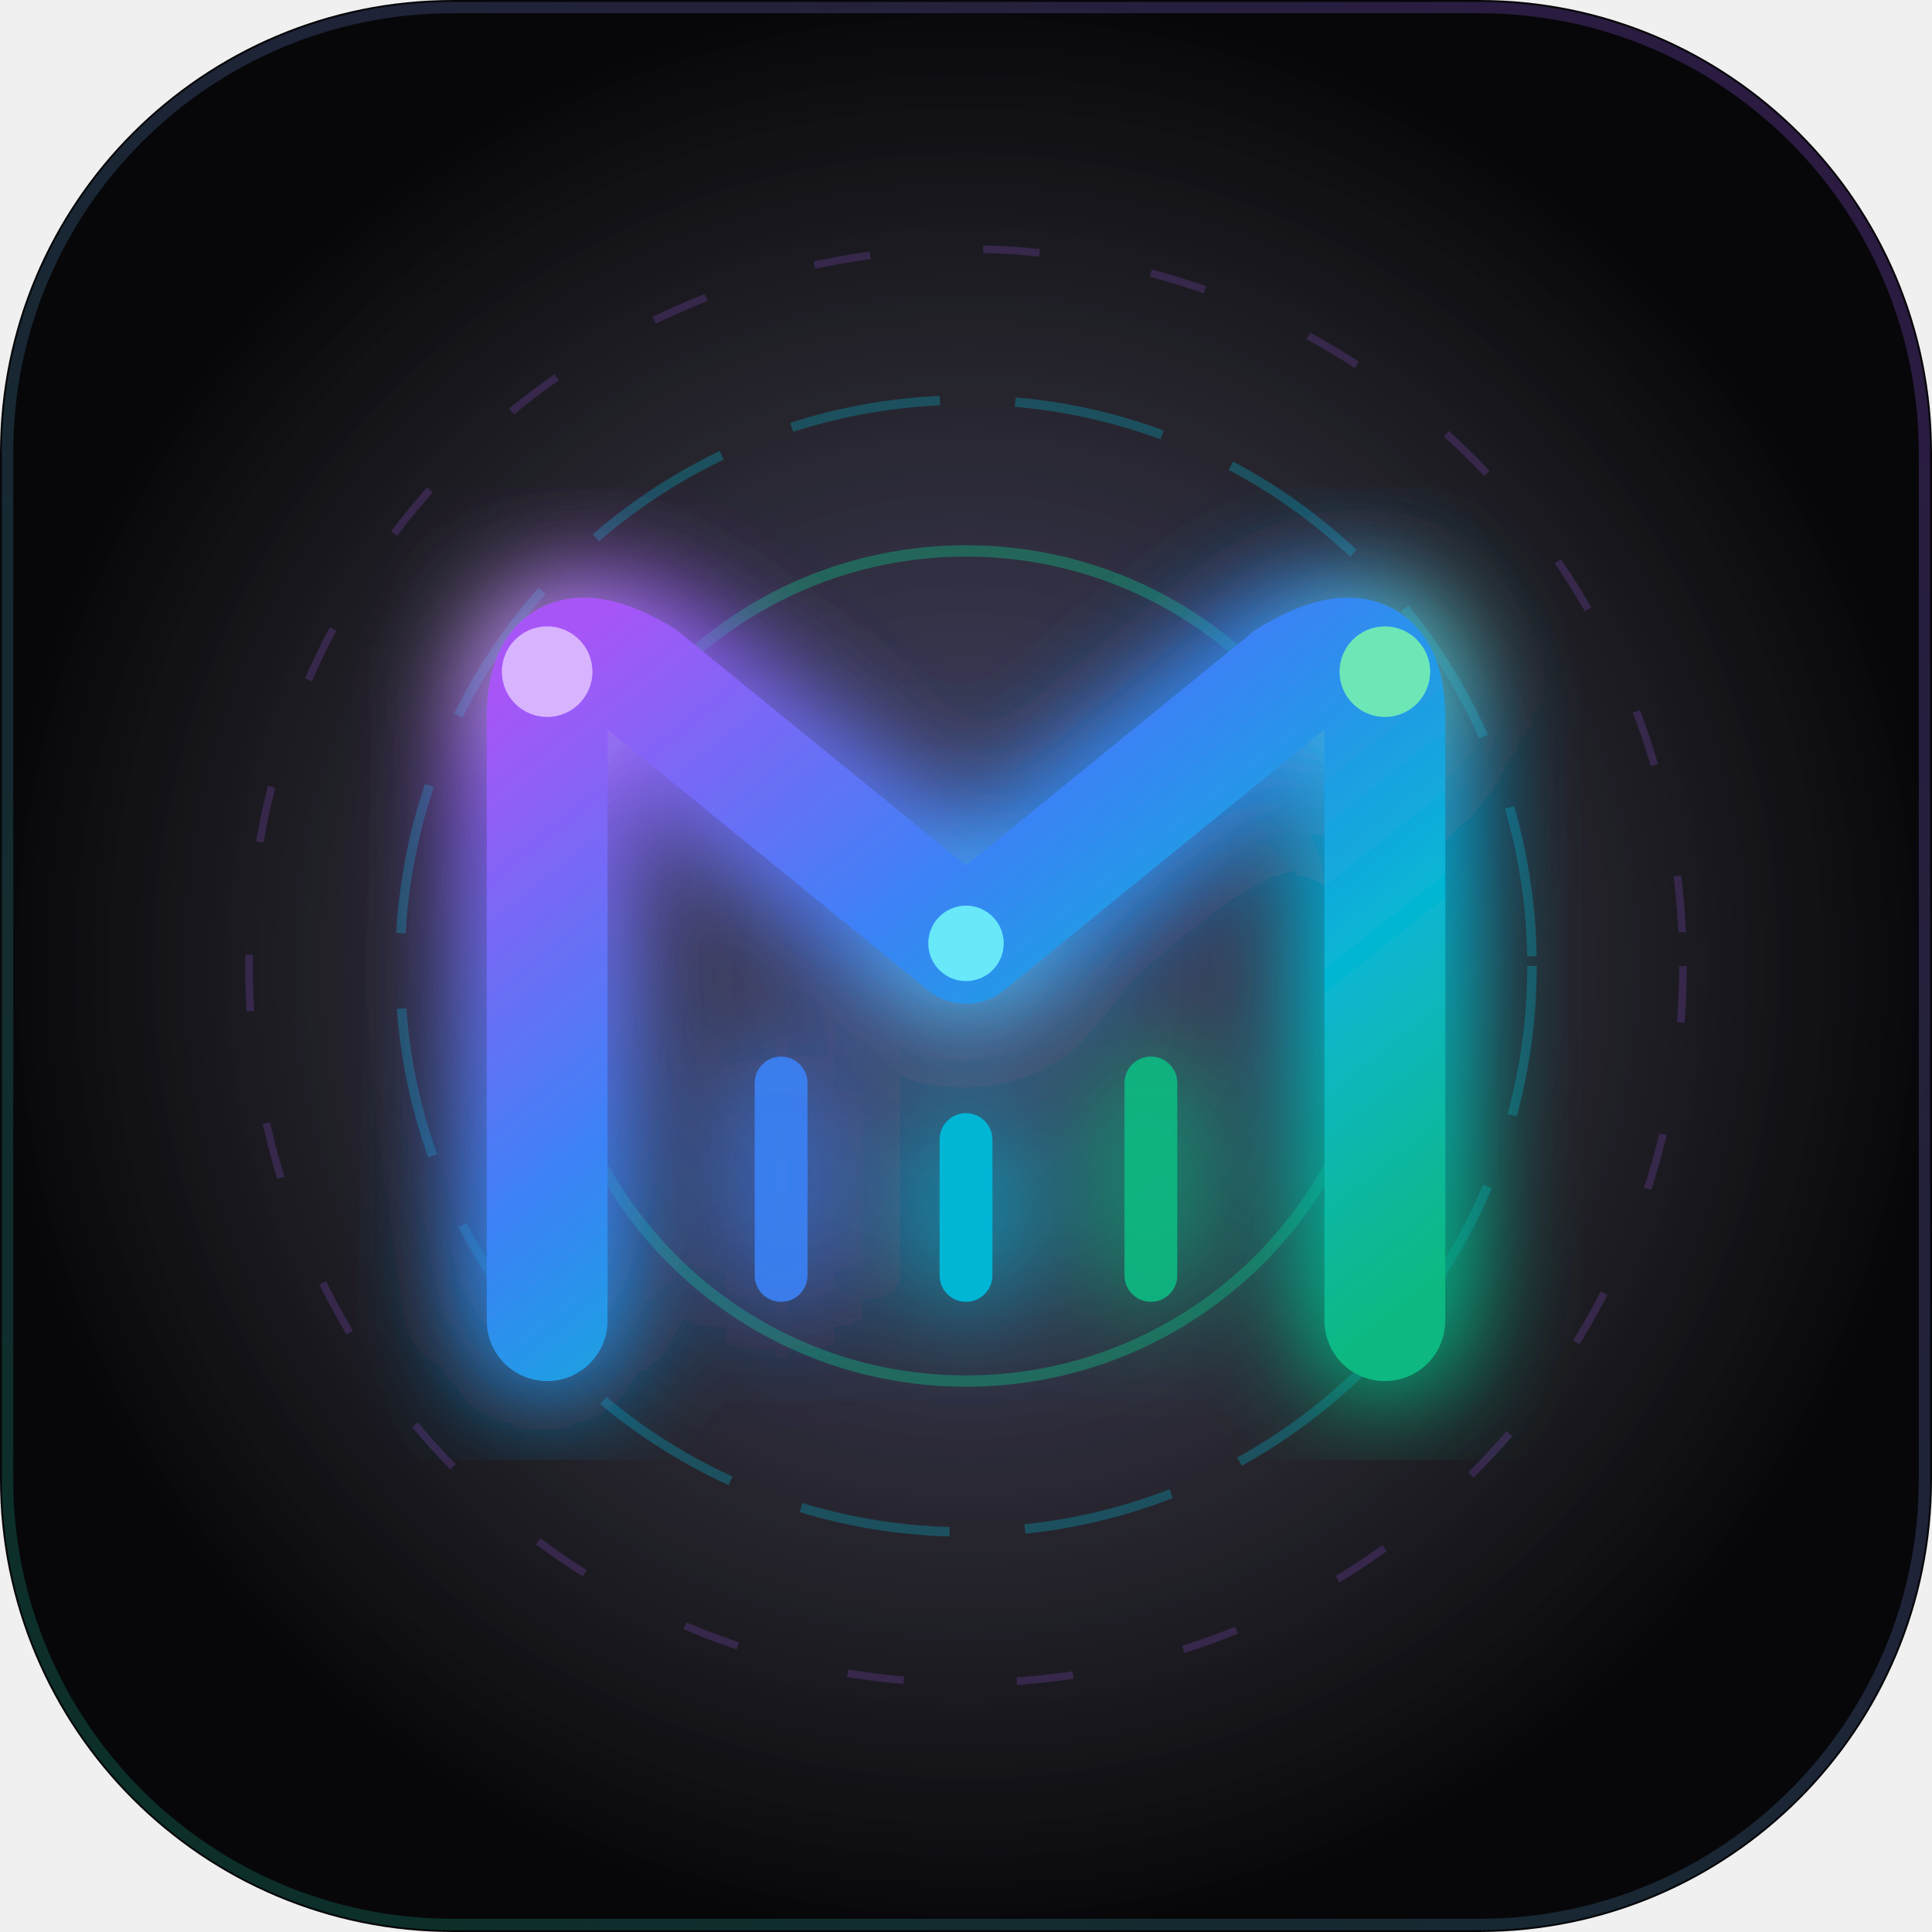
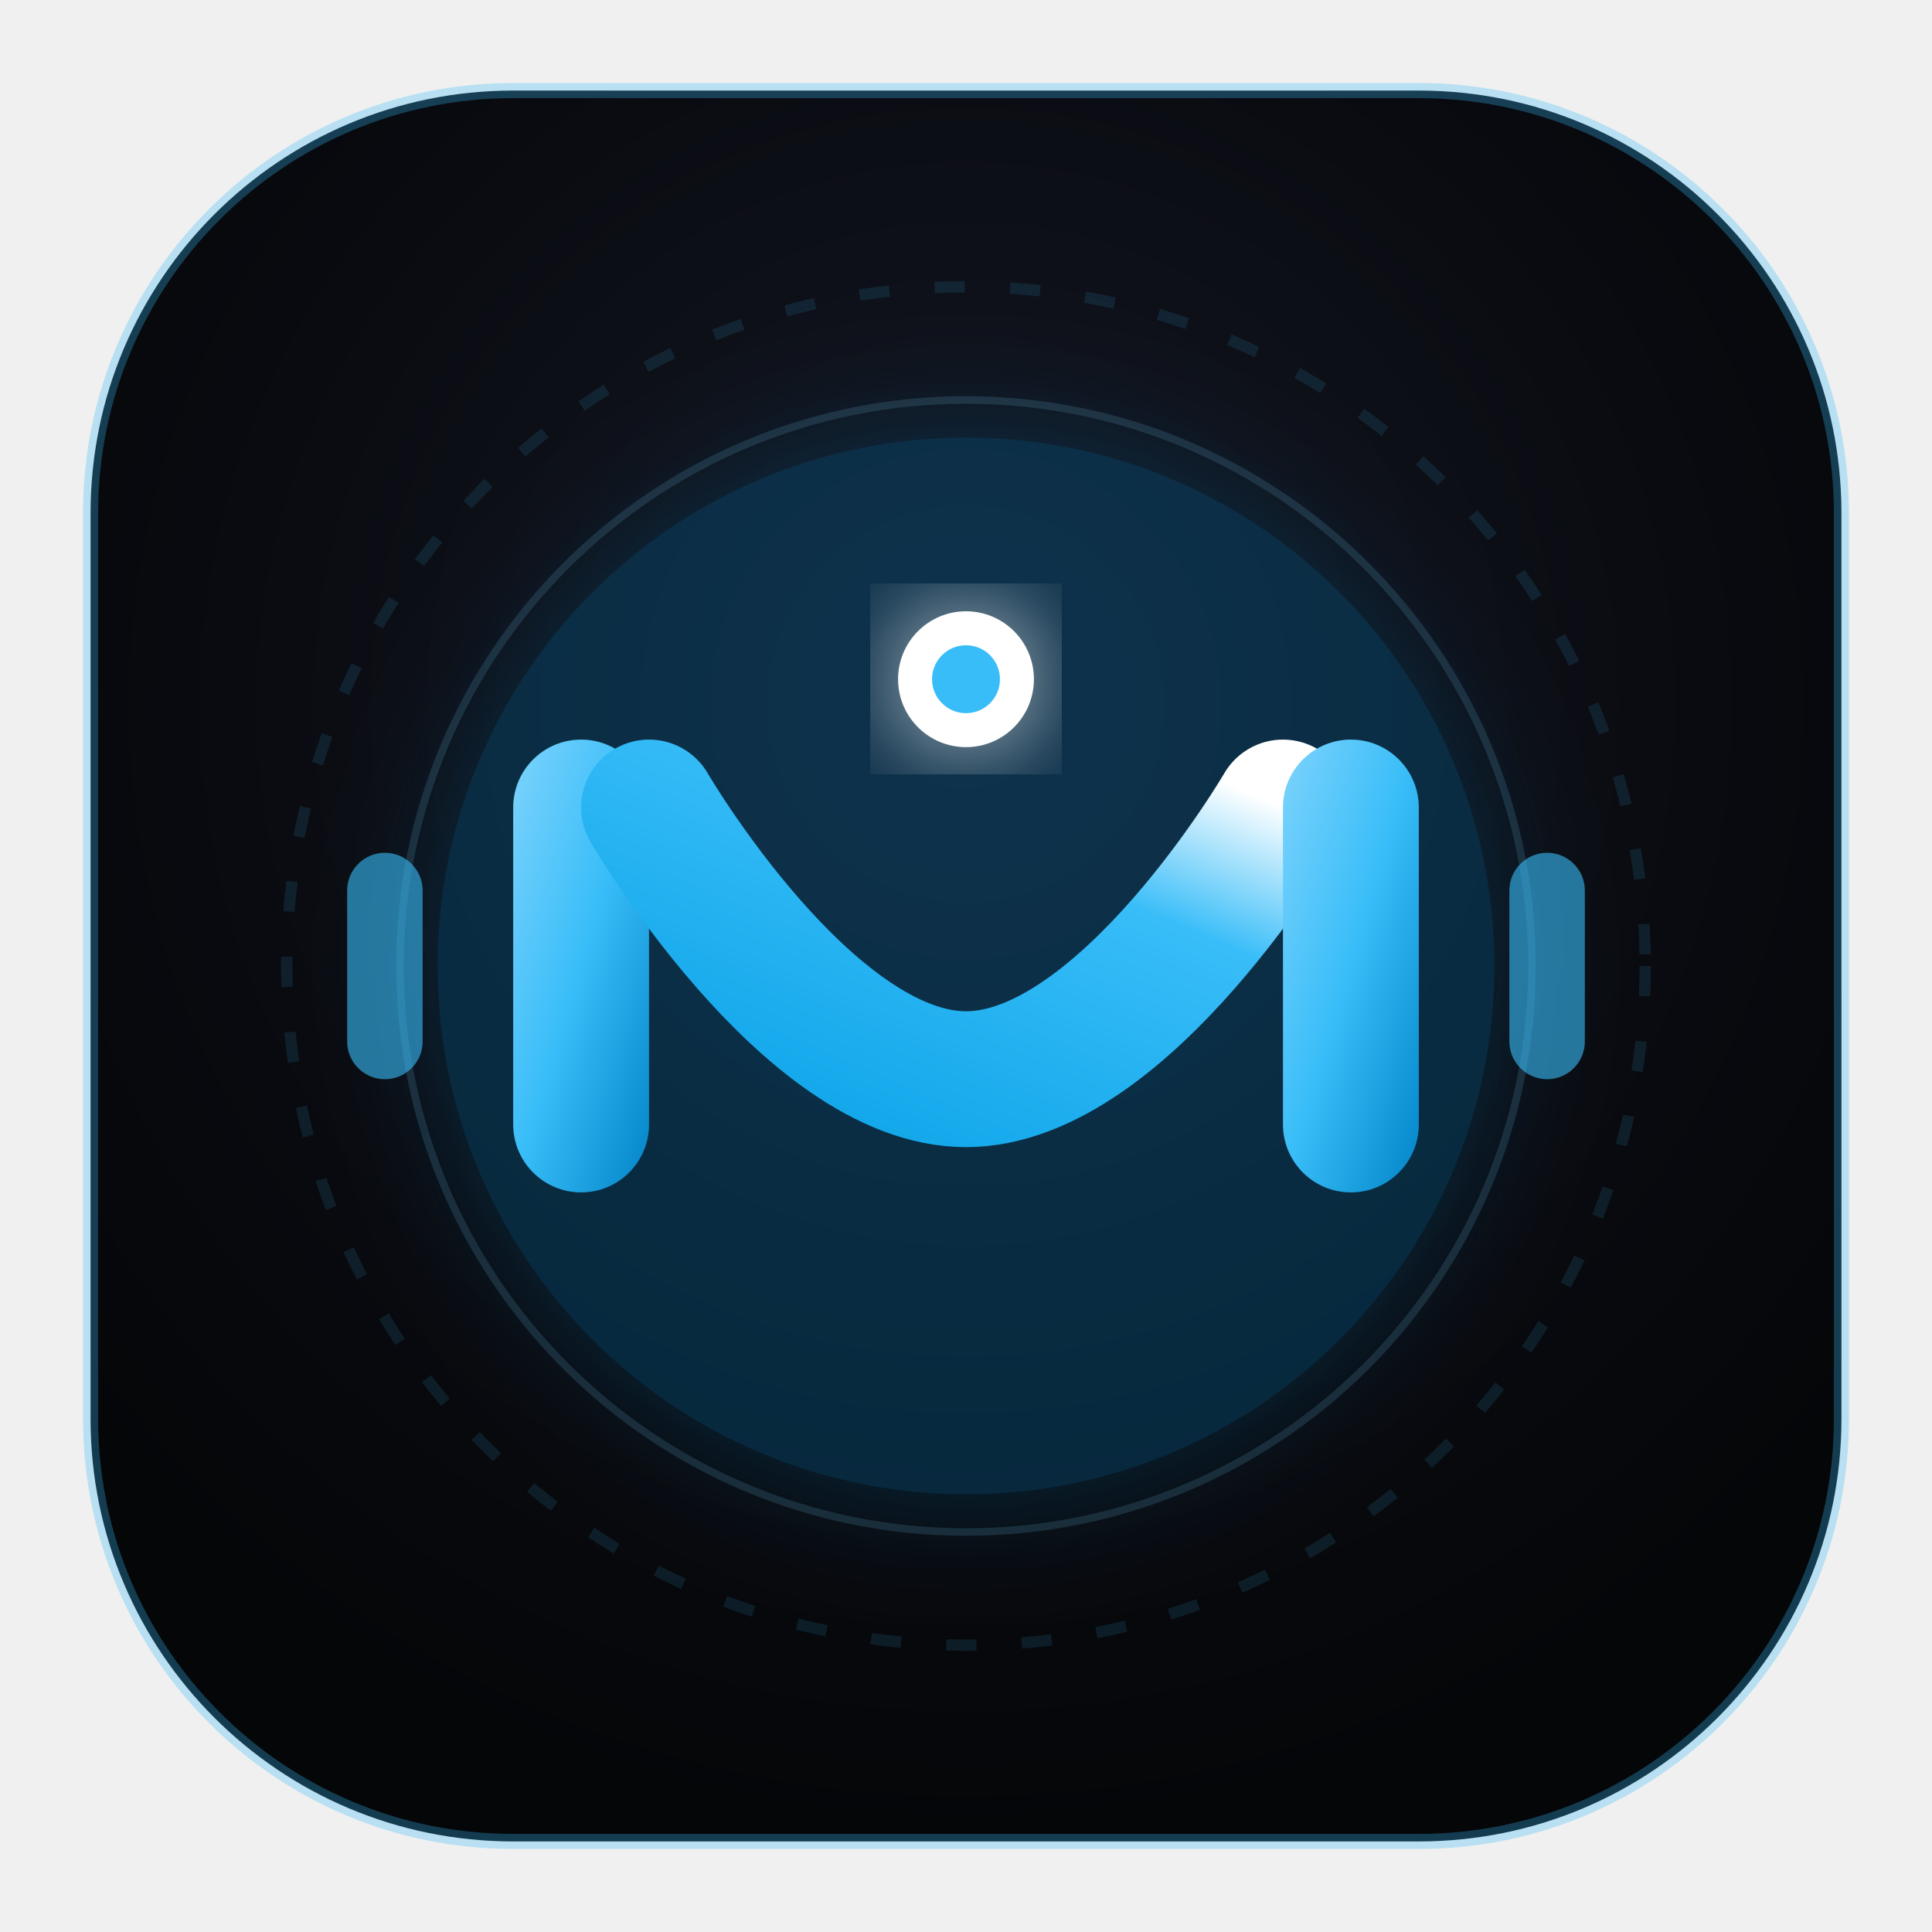
- <svg xmlns="http://www.w3.org/2000/svg" viewBox="0 0 512 512" width="512" height="512">
+ <svg xmlns="http://www.w3.org/2000/svg" viewBox="0 0 512 512" width="100%" height="100%">
  <defs>
-     <radialGradient id="bgAura" cx="50%" cy="50%" r="50%">
-       <stop offset="0%" stop-color="#1e1b4b" stop-opacity="0.8" />
-       <stop offset="60%" stop-color="#0f0e17" stop-opacity="0.9" />
-       <stop offset="100%" stop-color="#07070a" />
+     <radialGradient id="bgGrad" cx="50%" cy="35%" r="65%">
+       <stop offset="0%" stop-color="#141824" />
+       <stop offset="70%" stop-color="#090a0f" />
+       <stop offset="100%" stop-color="#050608" />
    </radialGradient>
-     <linearGradient id="meloWave" x1="0%" y1="0%" x2="100%" y2="100%">
-       <stop offset="0%" stop-color="#a855f7" />
-       <stop offset="40%" stop-color="#3b82f6" />
-       <stop offset="70%" stop-color="#06b6d4" />
-       <stop offset="100%" stop-color="#10b981" />
+     <linearGradient id="meloSky" x1="0%" y1="0%" x2="100%" y2="100%">
+       <stop offset="0%" stop-color="#7dd3fc" />
+       <stop offset="50%" stop-color="#38bdf8" />
+       <stop offset="100%" stop-color="#0284c7" />
    </linearGradient>
-     <filter id="neonGlow" x="-20%" y="-20%" width="140%" height="140%">
+     <linearGradient id="glowAccent" x1="0%" y1="100%" x2="100%" y2="0%">
+       <stop offset="0%" stop-color="#0ea5e9" />
+       <stop offset="70%" stop-color="#38bdf8" />
+       <stop offset="100%" stop-color="#ffffff" />
+     </linearGradient>
+     <filter id="softGlow" x="-20%" y="-20%" width="140%" height="140%">
      <feGaussianBlur stdDeviation="16" result="blur" />
-       <feMerge>
-         <feMergeNode in="blur" />
-         <feMergeNode in="blur" />
-         <feMergeNode in="SourceGraphic" />
-       </feMerge>
+       <feComposite in="SourceGraphic" in2="blur" operator="over" />
    </filter>
-     <linearGradient id="ringGrad" x1="0%" y1="100%" x2="100%" y2="0%">
-       <stop offset="0%" stop-color="#10b981" stop-opacity="0.6" />
-       <stop offset="100%" stop-color="#a855f7" stop-opacity="0.6" />
-     </linearGradient>
  </defs>
-   <rect width="512" height="512" rx="120" fill="url(#bgAura)" />
-   <rect width="508" height="508" x="2" y="2" rx="118" fill="none" stroke="url(#ringGrad)" stroke-width="3" opacity="0.4" />
-   <circle cx="256" cy="256" r="190" fill="none" stroke="#a855f7" stroke-width="2" stroke-opacity="0.2" stroke-dasharray="15 30" />
-   <circle cx="256" cy="256" r="150" fill="none" stroke="#06b6d4" stroke-width="2.5" stroke-opacity="0.3" stroke-dasharray="40 20" />
-   <circle cx="256" cy="256" r="110" fill="none" stroke="#10b981" stroke-width="3" stroke-opacity="0.4" />
-   <g filter="url(#neonGlow)">
-     <path d="M 145 350 L 145 190 Q 145 165 170 180 L 256 250 L 342 180 Q 367 165 367 190 L 367 350" fill="none" stroke="url(#meloWave)" stroke-width="32" stroke-linecap="round" stroke-linejoin="round" />
-     <rect x="200" y="280" width="14" height="65" rx="7" fill="#3b82f6" opacity="0.9" />
-     <rect x="249" y="295" width="14" height="50" rx="7" fill="#06b6d4" />
-     <rect x="298" y="280" width="14" height="65" rx="7" fill="#10b981" opacity="0.9" />
-     <circle cx="145" cy="178" r="12" fill="#d8b4fe" />
-     <circle cx="256" cy="250" r="10" fill="#67e8f9" />
-     <circle cx="367" cy="178" r="12" fill="#6ee7b7" />
-   </g>
+   <rect x="24" y="24" width="464" height="464" rx="112" fill="url(#bgGrad)" stroke="#38bdf8" stroke-opacity="0.3" stroke-width="4" />
+   <circle cx="256" cy="256" r="140" fill="#0284c7" opacity="0.25" filter="url(#softGlow)" />
+   <circle cx="256" cy="256" r="180" fill="none" stroke="#38bdf8" stroke-opacity="0.12" stroke-width="3" stroke-dasharray="8 12" />
+   <circle cx="256" cy="256" r="150" fill="none" stroke="#7dd3fc" stroke-opacity="0.15" stroke-width="2" />
+   <rect x="136" y="196" width="36" height="120" rx="18" fill="url(#meloSky)" />
+   <path d="M 172 214 C 172 214, 214 286, 256 286 C 298 286, 340 214, 340 214" fill="none" stroke="url(#glowAccent)" stroke-width="36" stroke-linecap="round" stroke-linejoin="round" />
+   <rect x="340" y="196" width="36" height="120" rx="18" fill="url(#meloSky)" />
+   <circle cx="256" cy="180" r="18" fill="#ffffff" filter="url(#softGlow)" />
+   <circle cx="256" cy="180" r="9" fill="#38bdf8" />
+   <rect x="92" y="226" width="20" height="60" rx="10" fill="#38bdf8" opacity="0.6" />
+   <rect x="400" y="226" width="20" height="60" rx="10" fill="#38bdf8" opacity="0.6" />
</svg>
